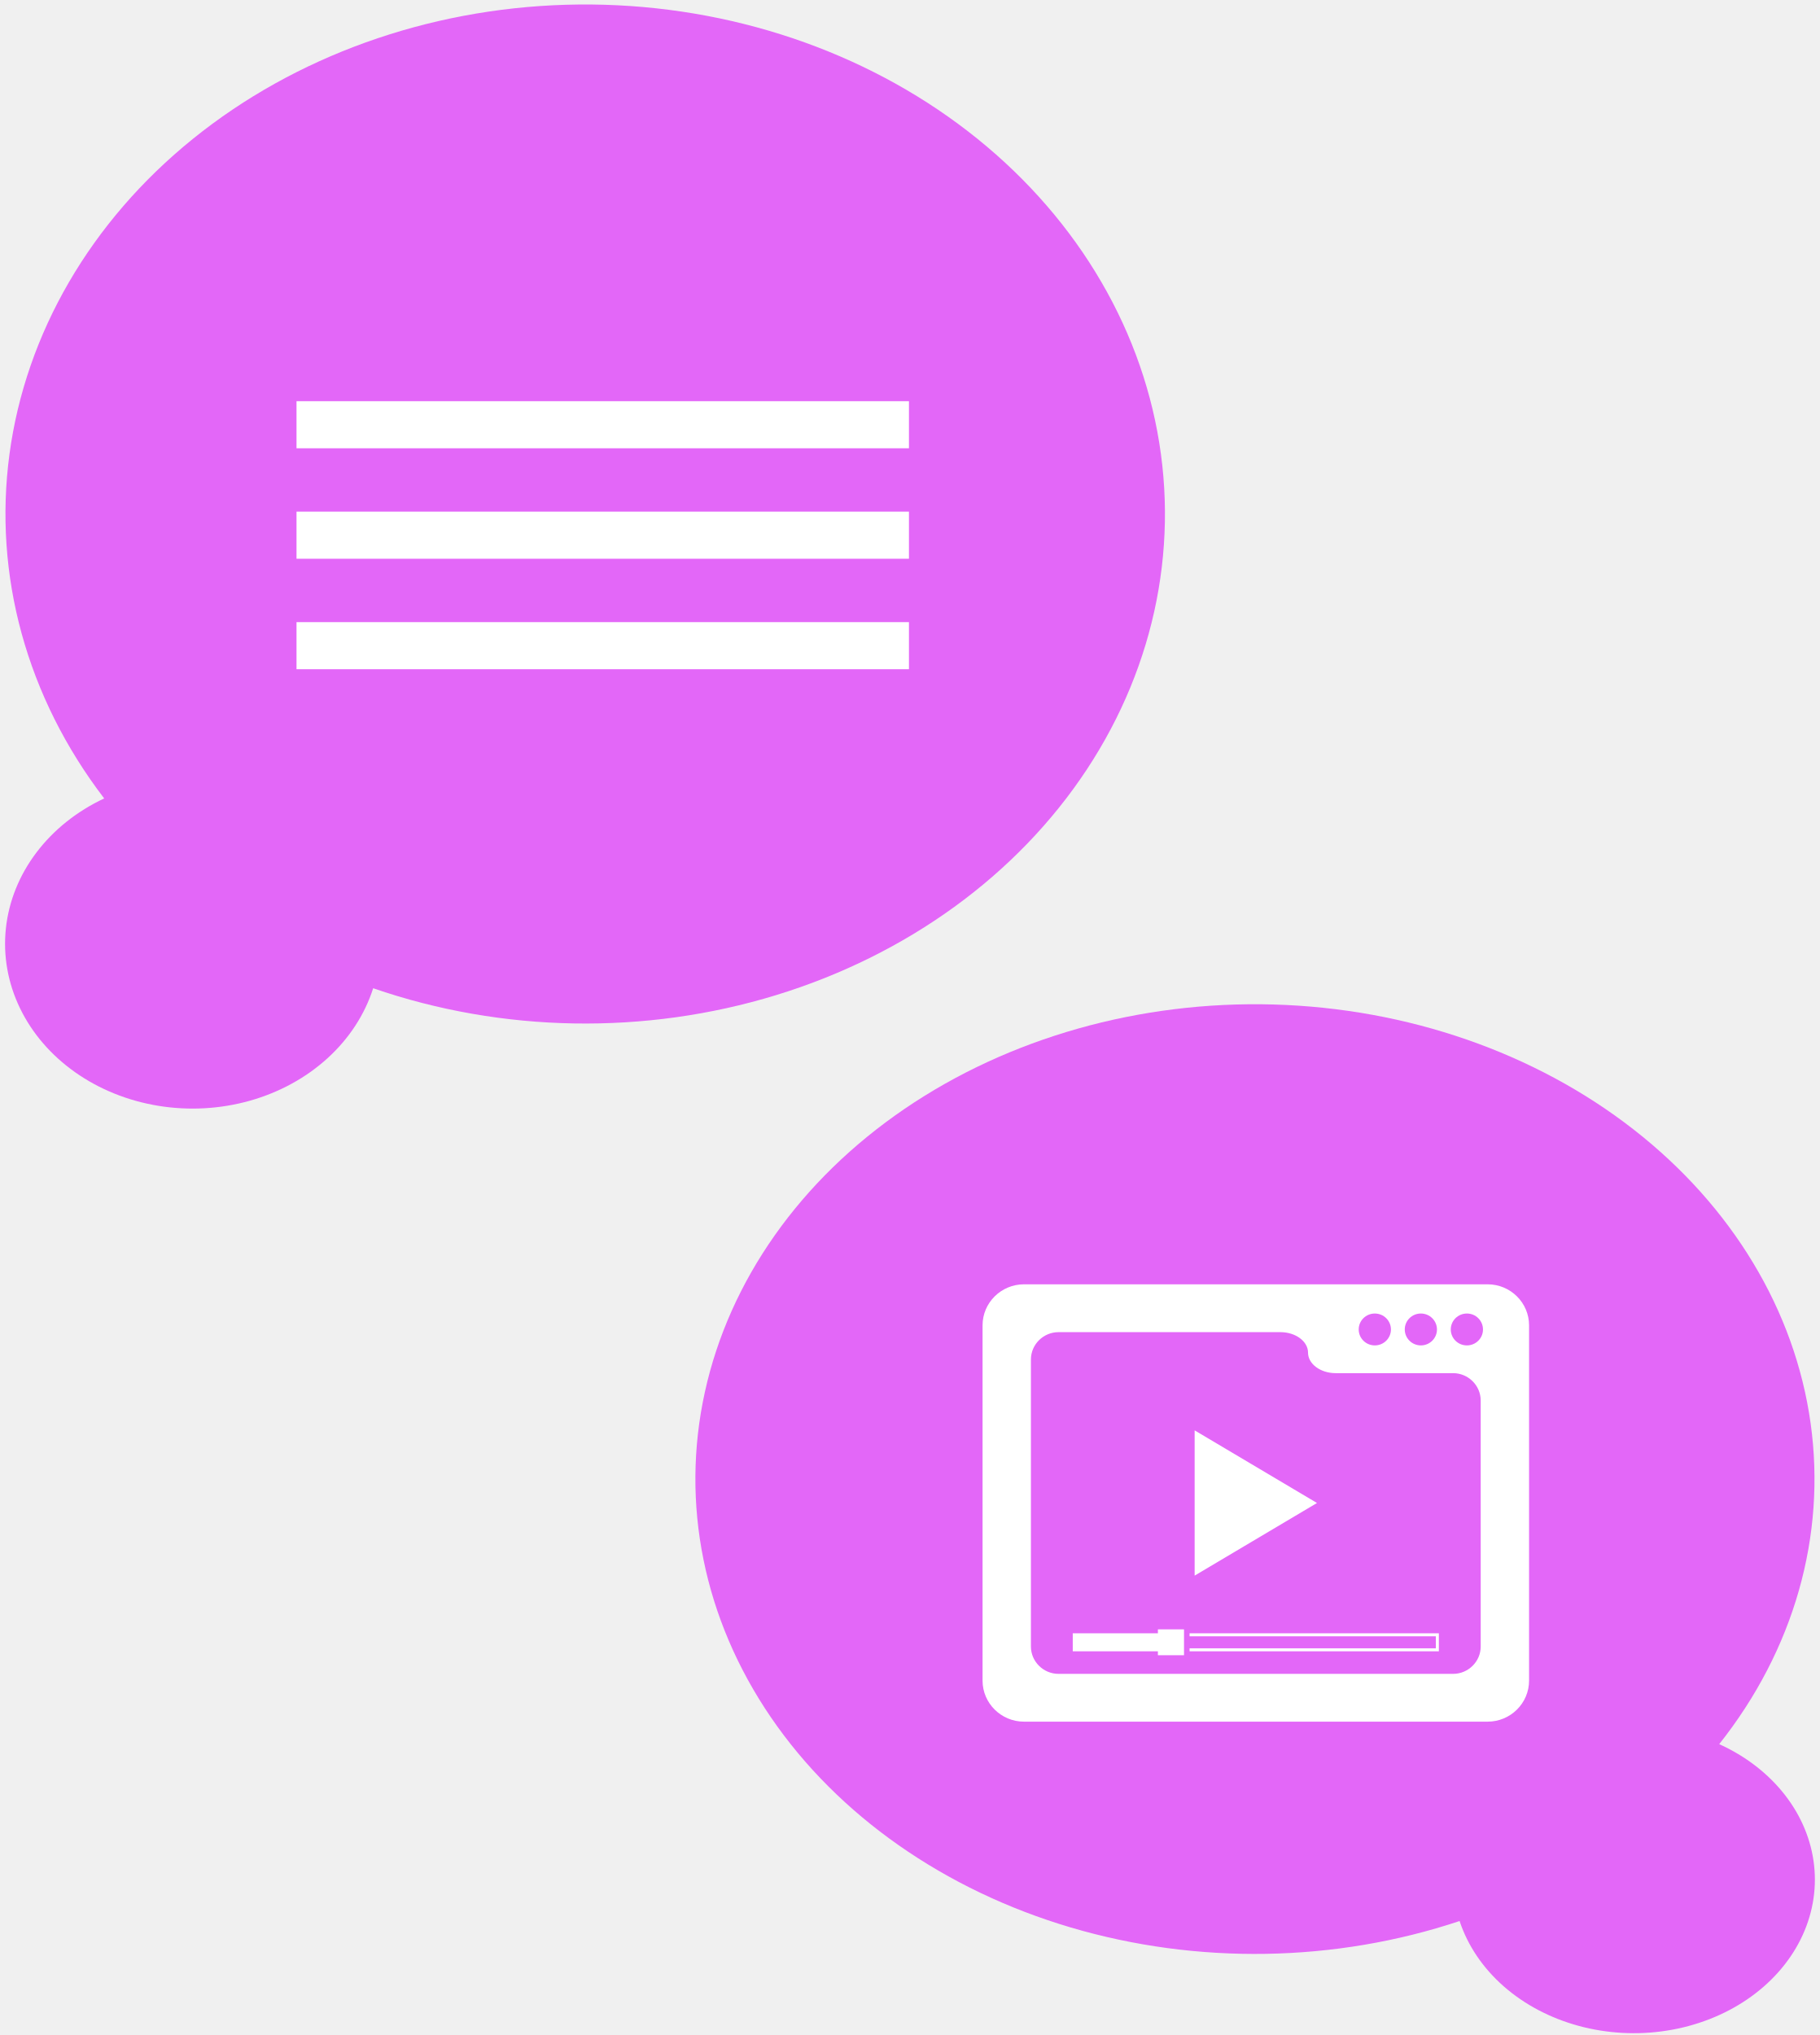
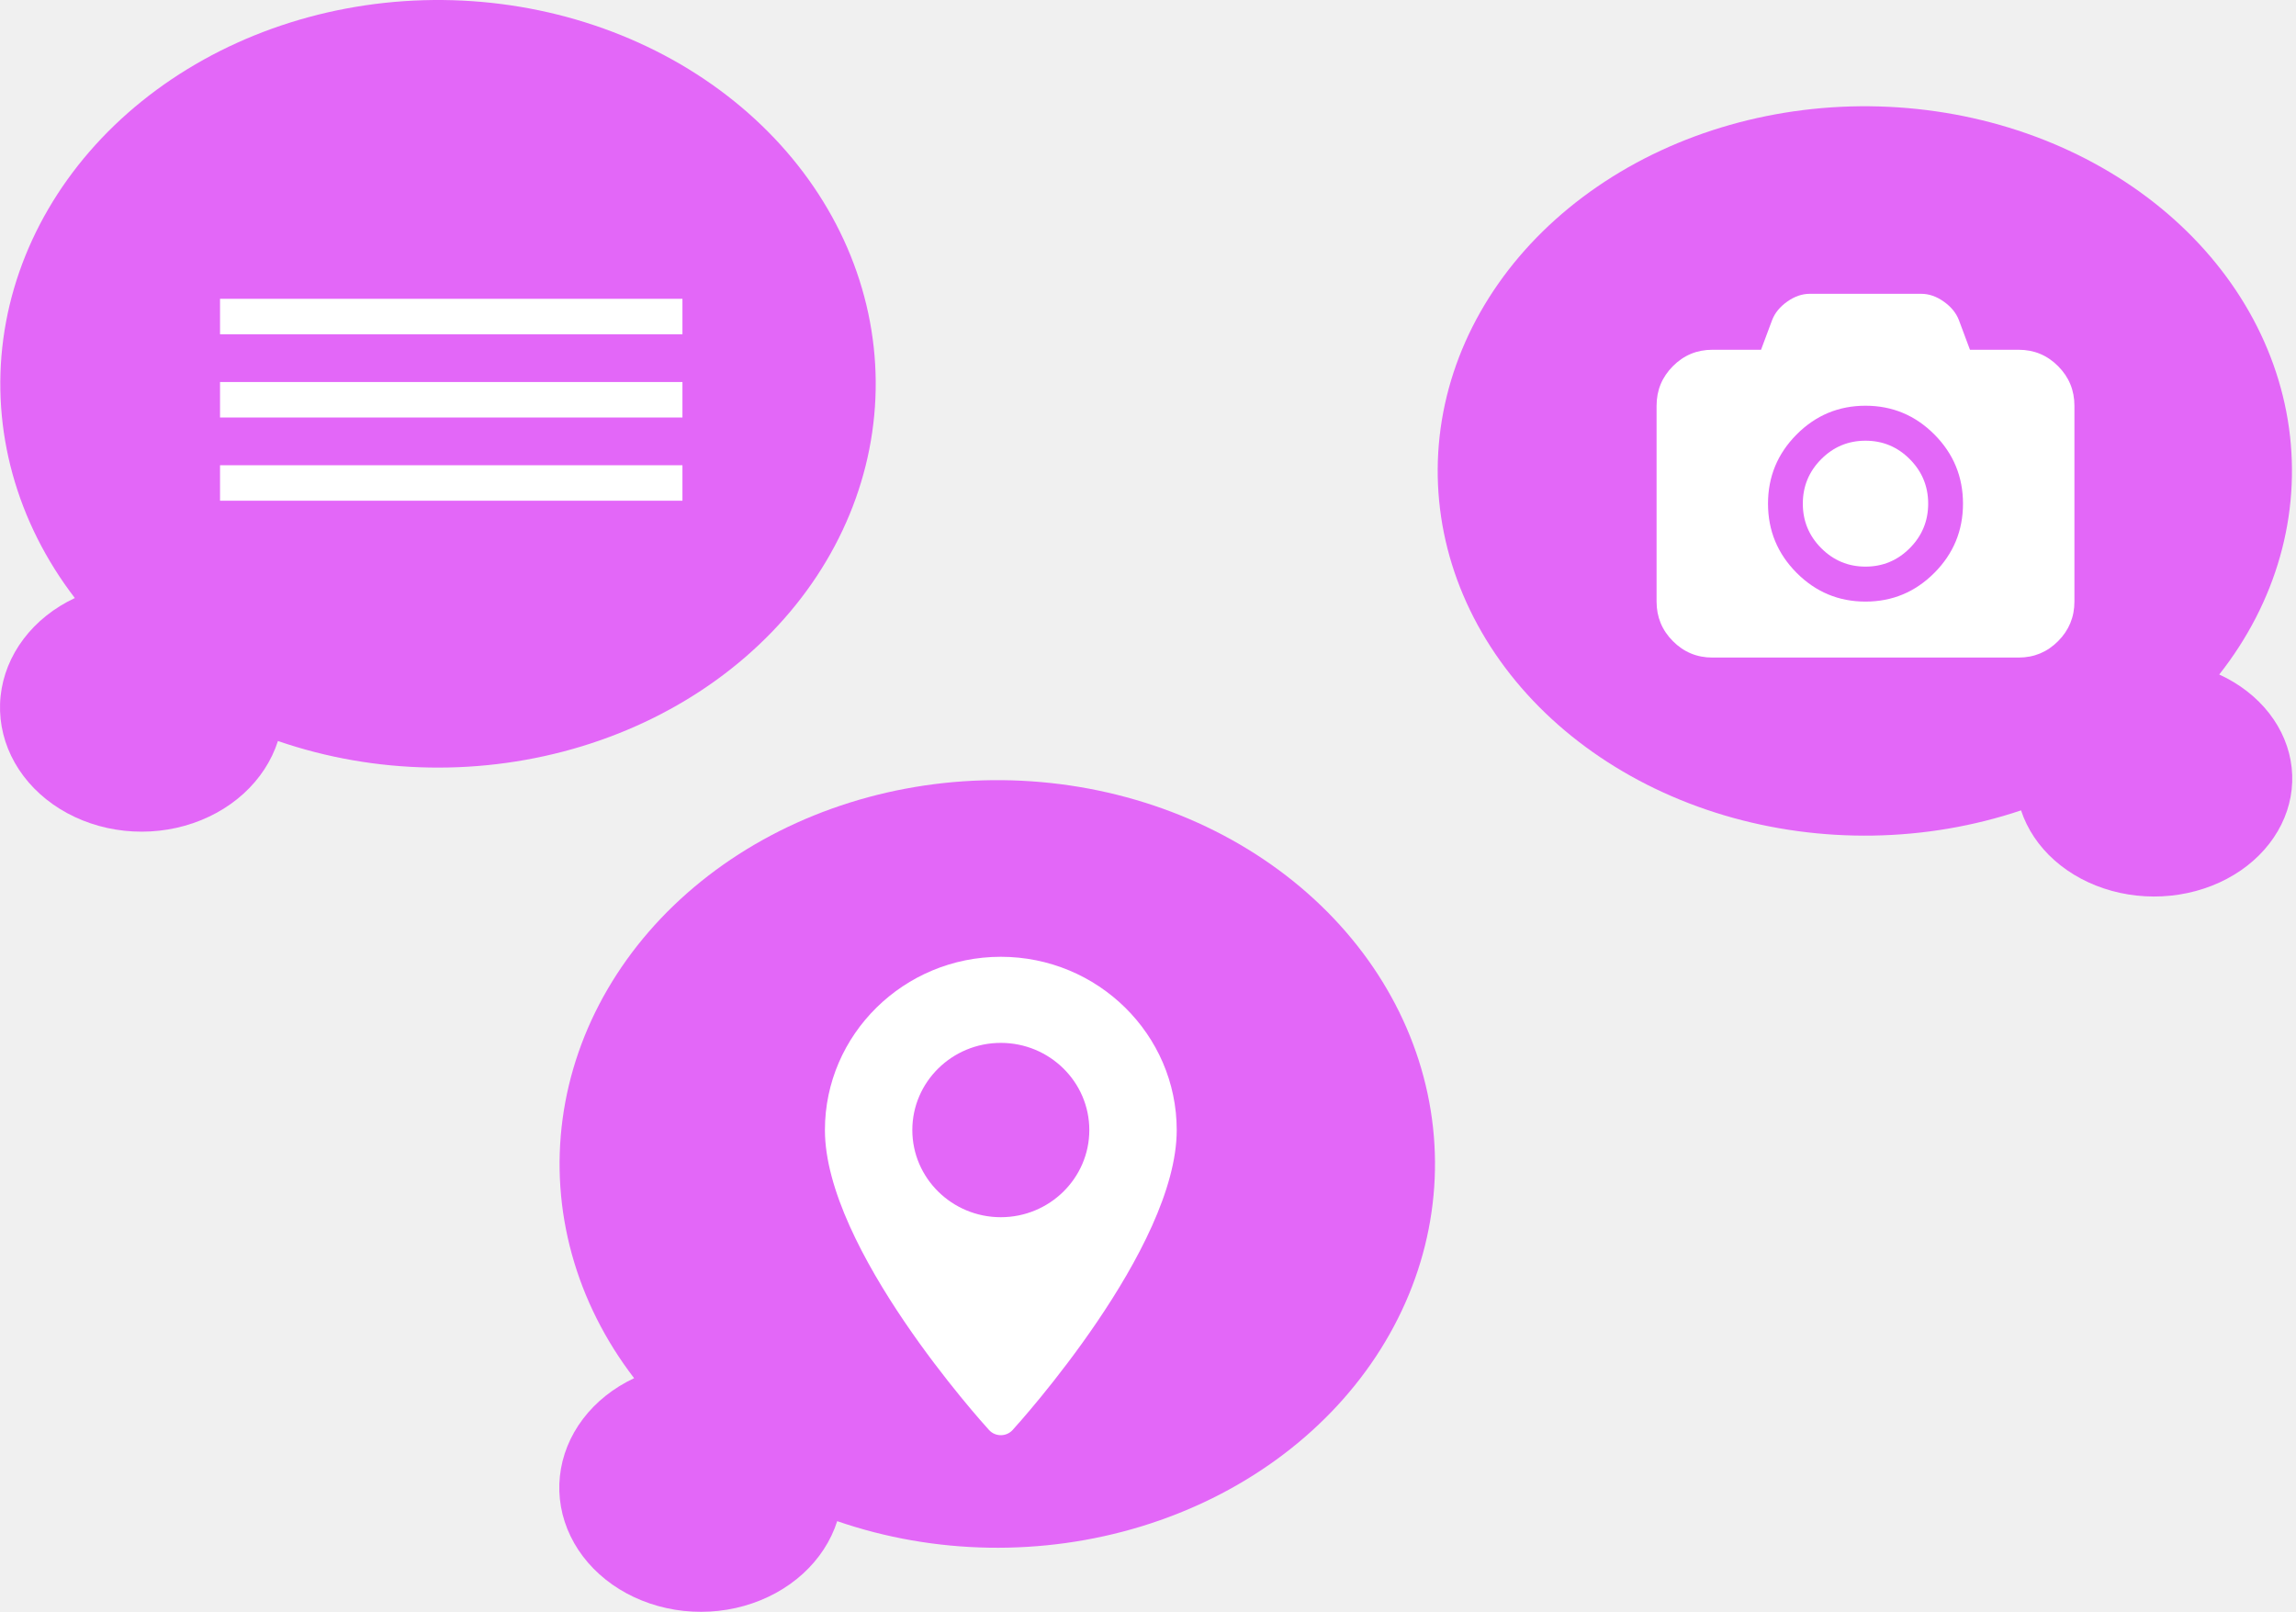
- <svg xmlns="http://www.w3.org/2000/svg" width="313" height="350" viewBox="0 0 313 350" fill="none">
-   <path d="M295.705 299.975C308.551 283.769 314.13 264.194 311.427 244.799C308.725 225.404 297.921 207.472 280.975 194.256C264.029 181.041 242.063 173.416 219.06 172.764C196.058 172.113 173.541 178.478 155.595 190.706C137.648 202.933 125.459 220.213 121.239 239.413C117.018 258.612 121.046 278.459 132.592 295.355C144.137 312.25 162.435 325.075 184.168 331.505C205.9 337.934 229.629 337.542 251.05 330.399C252.439 334.605 255.035 338.453 258.606 341.6C262.178 344.746 266.612 347.09 271.514 348.426C276.415 349.76 281.63 350.043 286.692 349.248C291.754 348.454 296.504 346.606 300.518 343.872C304.532 341.136 307.685 337.6 309.693 333.577C311.701 329.555 312.502 325.173 312.025 320.824C311.548 316.474 309.808 312.293 306.96 308.655C304.111 305.016 300.244 302.033 295.705 299.975Z" fill="#E367F8" />
-   <path d="M205.478 246.009V270.991L226.522 258.5L205.478 246.009Z" fill="white" />
-   <path d="M255.871 220.889H176.129C172.197 220.889 169 224.056 169 227.942V289.055C169 292.941 172.197 296.107 176.129 296.107H255.871C259.803 296.107 263 292.941 263 289.055V227.942C263 224.056 259.803 220.889 255.871 220.889ZM244.388 225.912C245.915 225.912 247.158 227.141 247.158 228.656C247.158 230.167 245.915 231.397 244.388 231.397C242.86 231.397 241.621 230.167 241.621 228.656C241.617 227.141 242.854 225.912 244.388 225.912ZM236.469 225.912C237.996 225.912 239.242 227.141 239.242 228.656C239.242 230.167 237.996 231.397 236.469 231.397C234.938 231.397 233.698 230.167 233.698 228.656C233.695 227.141 234.935 225.912 236.469 225.912ZM254.682 283.185C254.682 285.769 252.544 287.888 249.932 287.888H182.068C179.456 287.888 177.318 285.769 177.318 283.185V233.818C177.318 231.234 179.456 229.116 182.068 229.116H220.232C222.844 229.116 224.982 230.702 224.982 232.642C224.982 234.585 227.123 236.168 229.732 236.168H249.929C252.541 236.168 254.679 238.287 254.679 240.871L254.682 283.185ZM252.307 231.397C250.773 231.397 249.533 230.167 249.533 228.656C249.533 227.141 250.773 225.912 252.307 225.912C253.835 225.912 255.074 227.141 255.074 228.656C255.078 230.167 253.835 231.397 252.307 231.397Z" fill="white" />
-   <path d="M199.159 280.91H184.513V284.008H199.159V284.68H203.65V280.234H199.159V280.91Z" fill="white" />
-   <path d="M204.608 281.429H246.965V283.494H204.608V284.008H247.484V280.91H204.608V281.429Z" fill="white" />
-   <path d="M17.919 137.321C4.609 119.932 -1.17 98.928 1.629 78.116C4.429 57.304 15.623 38.063 33.18 23.882C50.738 9.701 73.496 1.519 97.329 0.82C121.162 0.121 144.491 6.951 163.085 20.072C181.679 33.192 194.308 51.735 198.68 72.336C203.053 92.938 198.88 114.234 186.918 132.364C174.956 150.493 155.998 164.255 133.481 171.154C110.964 178.053 86.379 177.632 64.185 169.967C62.746 174.481 60.057 178.61 56.356 181.986C52.656 185.362 48.061 187.878 42.983 189.311C37.905 190.743 32.502 191.046 27.257 190.193C22.013 189.341 17.091 187.358 12.932 184.424C8.773 181.489 5.507 177.694 3.427 173.378C1.346 169.062 0.516 164.36 1.01 159.693C1.504 155.026 3.307 150.539 6.258 146.635C9.209 142.731 13.216 139.53 17.919 137.321V137.321Z" fill="#E367F8" />
-   <path d="M51 77.099L156.34 77.099V69L51 69V77.099Z" fill="white" />
-   <path d="M51 96.099L156.34 96.099V88L51 88V96.099Z" fill="white" />
-   <path d="M51 115.099L156.34 115.099V107L51 107V115.099Z" fill="white" />
+ <svg xmlns="http://www.w3.org/2000/svg" width="312" height="219" viewBox="0 0 312 219" fill="none">
+   <path d="M10.169 81.256C2.23 70.909 -1.218 58.409 0.452 46.025C2.122 33.641 8.799 22.191 19.272 13.752C29.745 5.314 43.32 0.445 57.536 0.029C71.752 -0.387 85.668 3.677 96.759 11.485C107.851 19.293 115.383 30.326 117.991 42.586C120.6 54.845 118.11 67.518 110.975 78.306C103.84 89.094 92.532 97.284 79.101 101.389C65.669 105.494 51.005 105.243 37.767 100.682C36.908 103.368 35.304 105.826 33.097 107.834C30.89 109.843 28.149 111.341 25.119 112.193C22.09 113.045 18.867 113.226 15.739 112.718C12.611 112.211 9.675 111.031 7.194 109.285C4.714 107.539 2.765 105.28 1.524 102.712C0.283 100.144 -0.212 97.346 0.083 94.569C0.378 91.791 1.453 89.122 3.214 86.798C4.974 84.475 7.364 82.571 10.169 81.256Z" fill="#E367F8" />
+   <path d="M29.901 45.42L92.736 45.42V40.6L29.901 40.6V45.42Z" fill="white" />
+   <path d="M29.901 56.726L92.736 56.726V51.907L29.901 51.907V56.726Z" fill="white" />
+   <path d="M29.901 68.033L92.736 68.033V63.213L29.901 63.213V68.033Z" fill="white" />
+   <path d="M301.569 91.647C309.317 81.815 312.681 69.938 311.052 58.17C309.422 46.402 302.906 35.523 292.686 27.504C282.466 19.485 269.219 14.859 255.346 14.464C241.473 14.068 227.893 17.93 217.07 25.349C206.247 32.769 198.895 43.253 196.35 54.902C193.805 66.551 196.234 78.593 203.197 88.845C210.16 99.096 221.195 106.877 234.302 110.778C247.409 114.679 261.72 114.441 274.638 110.107C275.476 112.659 277.042 114.994 279.195 116.903C281.349 118.812 284.024 120.235 286.98 121.045C289.936 121.855 293.081 122.026 296.134 121.544C299.187 121.062 302.052 119.941 304.473 118.282C306.893 116.622 308.794 114.476 310.005 112.036C311.217 109.595 311.7 106.937 311.412 104.298C311.125 101.659 310.075 99.121 308.357 96.914C306.639 94.707 304.307 92.897 301.569 91.647Z" fill="#E367F8" />
+   <g clip-path="url(#clip0)">
+     <path d="M279.673 49.751C278.194 48.266 276.41 47.523 274.32 47.523H267.696L266.188 43.485C265.813 42.514 265.128 41.678 264.132 40.975C263.136 40.272 262.116 39.92 261.071 39.92H245.93C244.885 39.92 243.864 40.272 242.869 40.975C241.873 41.678 241.188 42.514 240.813 43.485L239.305 47.523H232.681C230.591 47.523 228.807 48.266 227.328 49.751C225.85 51.236 225.11 53.028 225.11 55.127V81.738C225.11 83.837 225.85 85.629 227.328 87.114C228.807 88.599 230.591 89.342 232.681 89.342H274.319C276.409 89.342 278.193 88.599 279.672 87.114C281.15 85.629 281.89 83.837 281.89 81.738V55.127C281.89 53.028 281.151 51.236 279.673 49.751ZM262.86 77.833C260.267 80.437 257.148 81.739 253.5 81.739C249.853 81.739 246.733 80.437 244.14 77.833C241.548 75.23 240.252 72.096 240.252 68.433C240.252 64.77 241.548 61.637 244.14 59.033C246.733 56.429 249.853 55.127 253.5 55.127C257.148 55.127 260.267 56.429 262.86 59.033C265.453 61.637 266.749 64.77 266.749 68.433C266.749 72.096 265.453 75.229 262.86 77.833Z" fill="white" />
+     <path d="M253.5 59.879C251.154 59.879 249.148 60.715 247.482 62.389C245.816 64.062 244.983 66.076 244.983 68.433C244.983 70.789 245.816 72.804 247.482 74.477C249.148 76.15 251.154 76.987 253.5 76.987C255.846 76.987 257.852 76.15 259.518 74.477C261.184 72.804 262.017 70.789 262.017 68.433C262.017 66.077 261.184 64.062 259.518 62.389C257.852 60.716 255.846 59.879 253.5 59.879Z" fill="white" />
+   </g>
+   <path d="M86.169 187.256C78.23 176.909 74.782 164.409 76.452 152.025C78.123 139.641 84.799 128.191 95.272 119.752C105.745 111.314 119.32 106.445 133.536 106.029C147.753 105.613 161.668 109.677 172.759 117.485C183.851 125.293 191.383 136.327 193.991 148.586C196.6 160.845 194.11 173.518 186.975 184.306C179.84 195.094 168.532 203.284 155.101 207.389C141.67 211.494 127.005 211.243 113.766 206.682C112.908 209.368 111.304 211.826 109.097 213.834C106.889 215.843 104.149 217.341 101.119 218.193C98.09 219.045 94.867 219.226 91.739 218.718C88.611 218.211 85.675 217.031 83.194 215.285C80.713 213.539 78.765 211.28 77.524 208.712C76.283 206.144 75.788 203.346 76.083 200.569C76.378 197.791 77.453 195.122 79.213 192.798C80.974 190.475 83.364 188.571 86.169 187.256Z" fill="#E367F8" />
+   <path d="M136 130C122.82 130 112.097 140.56 112.097 153.54C112.097 169.649 133.488 193.298 134.399 194.297C135.254 195.235 136.748 195.233 137.601 194.297C138.512 193.298 159.903 169.649 159.903 153.54C159.902 140.56 149.18 130 136 130ZM136 165.384C129.369 165.384 123.974 160.071 123.974 153.54C123.974 147.01 129.369 141.697 136 141.697C142.631 141.697 148.026 147.01 148.026 153.541C148.026 160.071 142.631 165.384 136 165.384Z" fill="white" />
+   <defs>
+     <clipPath id="clip0">
+       <rect x="225.11" y="39.92" width="56.779" height="57.024" fill="white" />
+     </clipPath>
+   </defs>
</svg>
